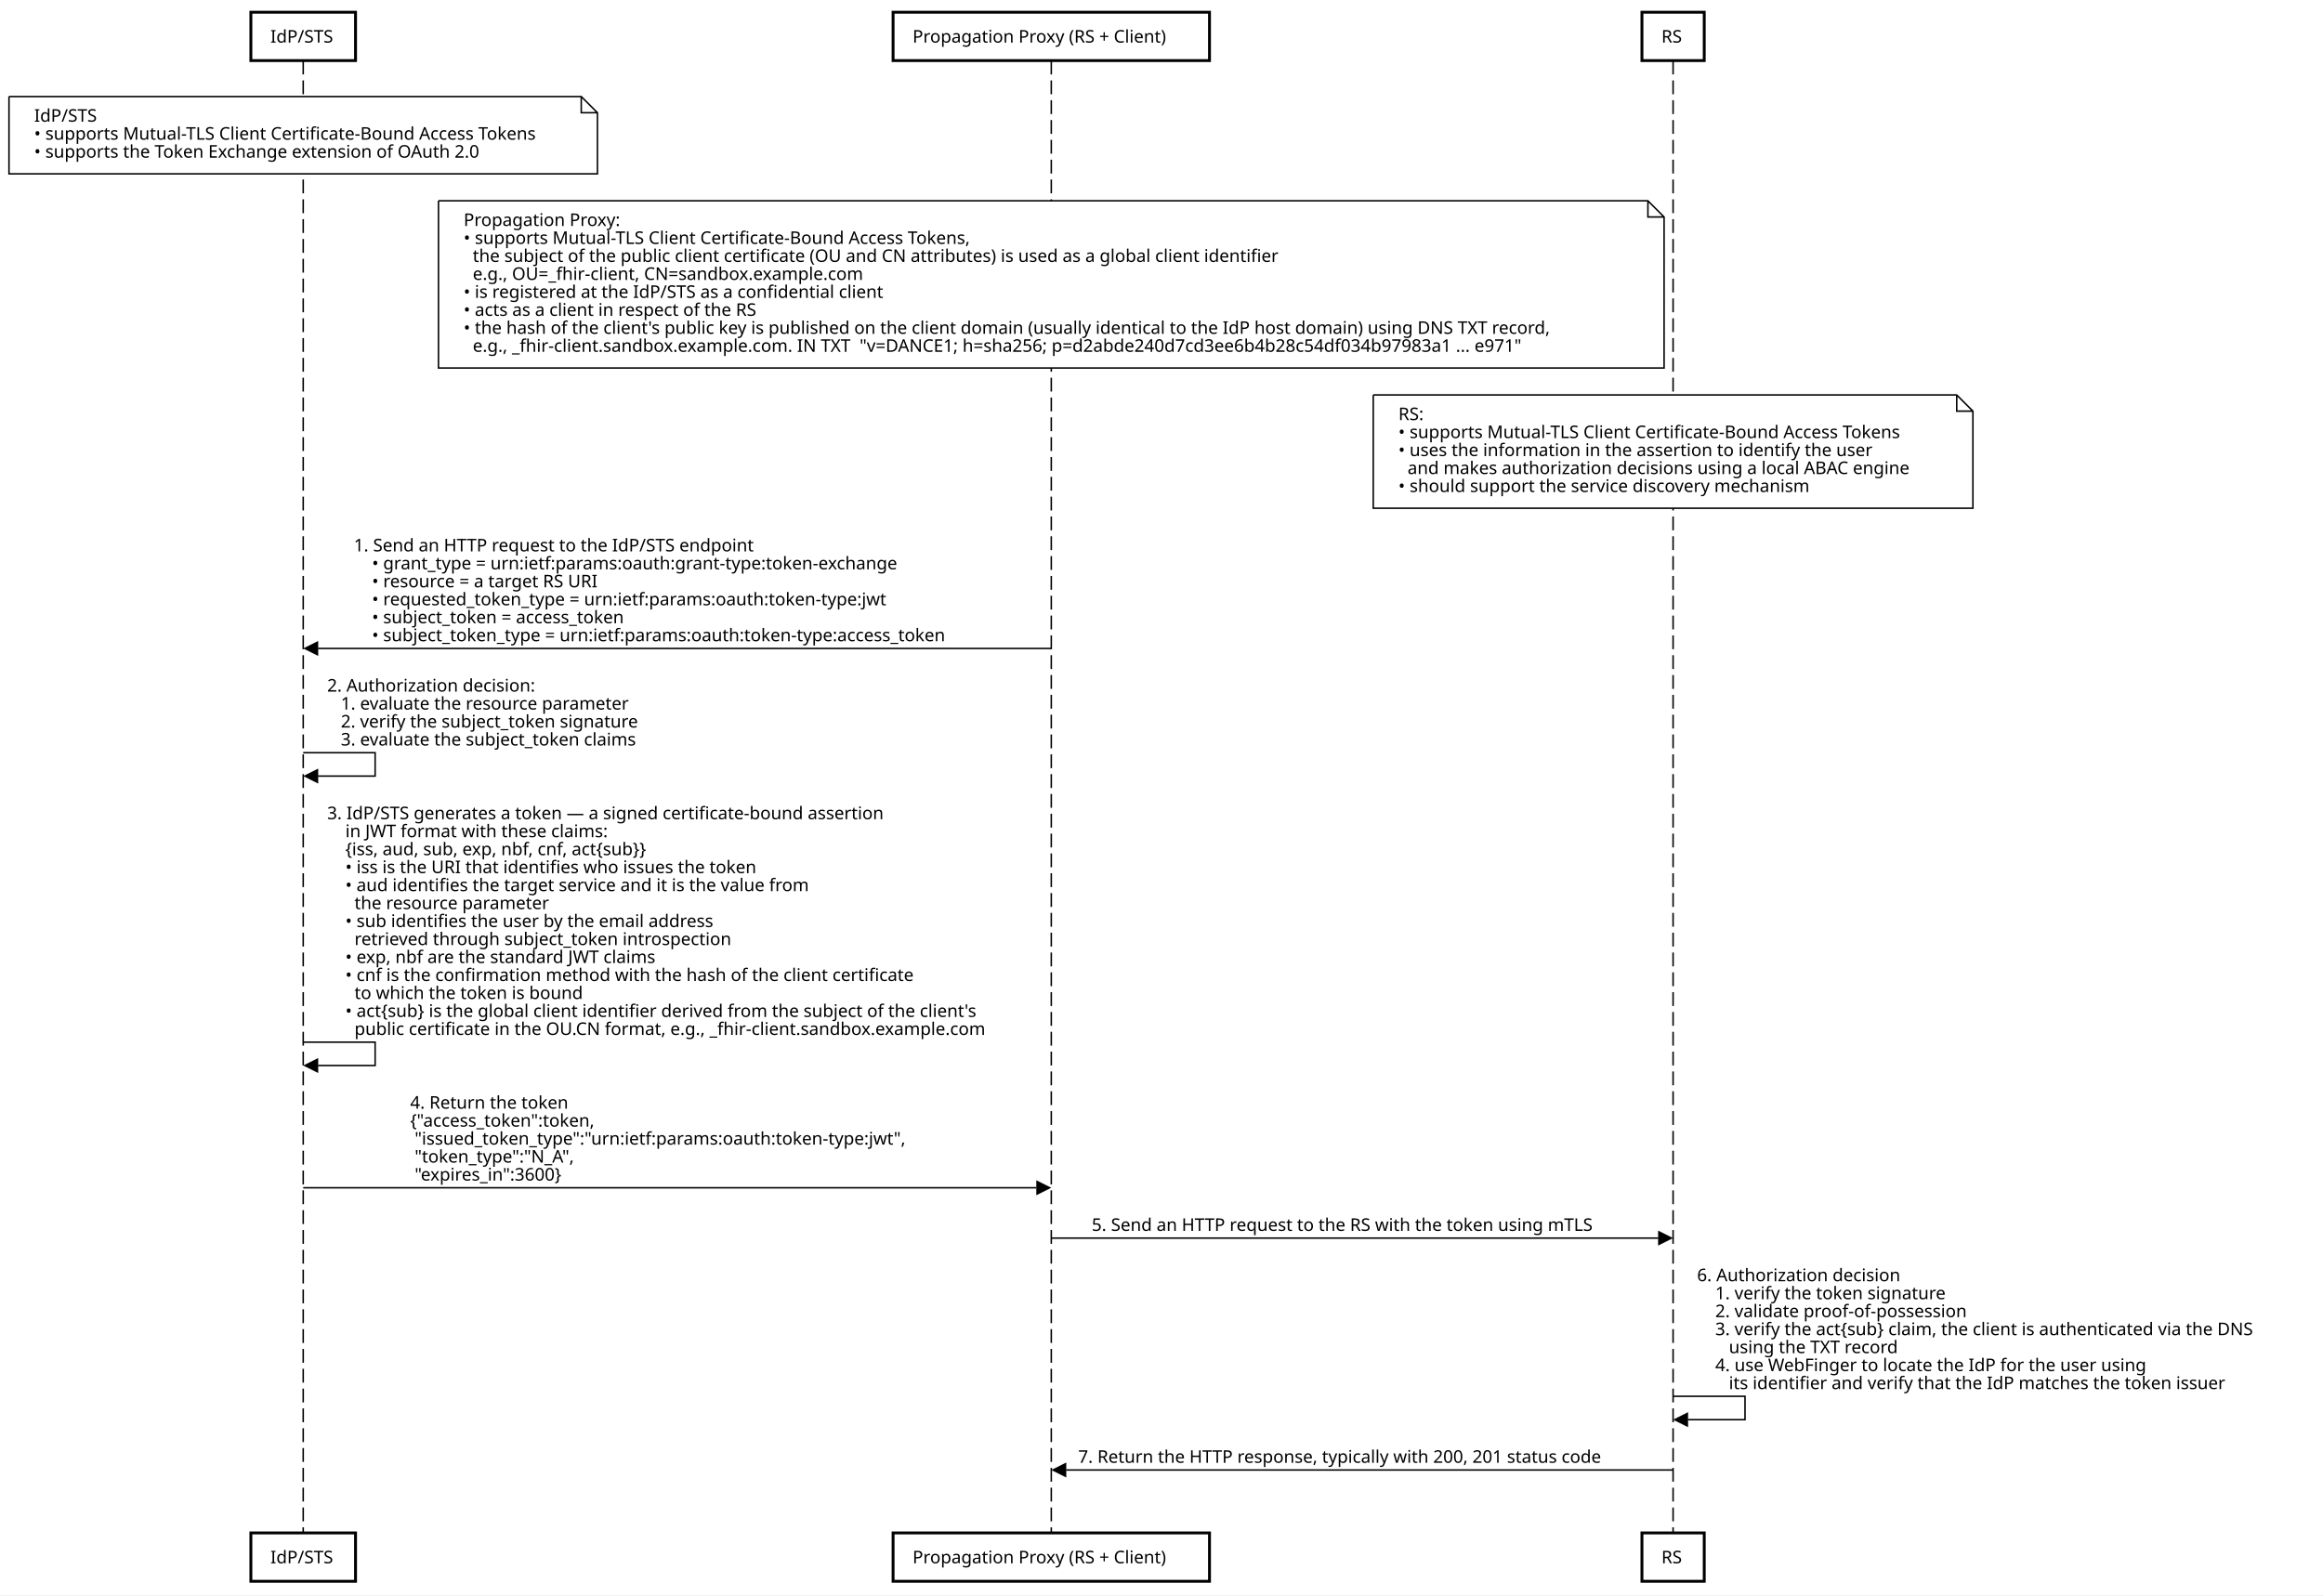
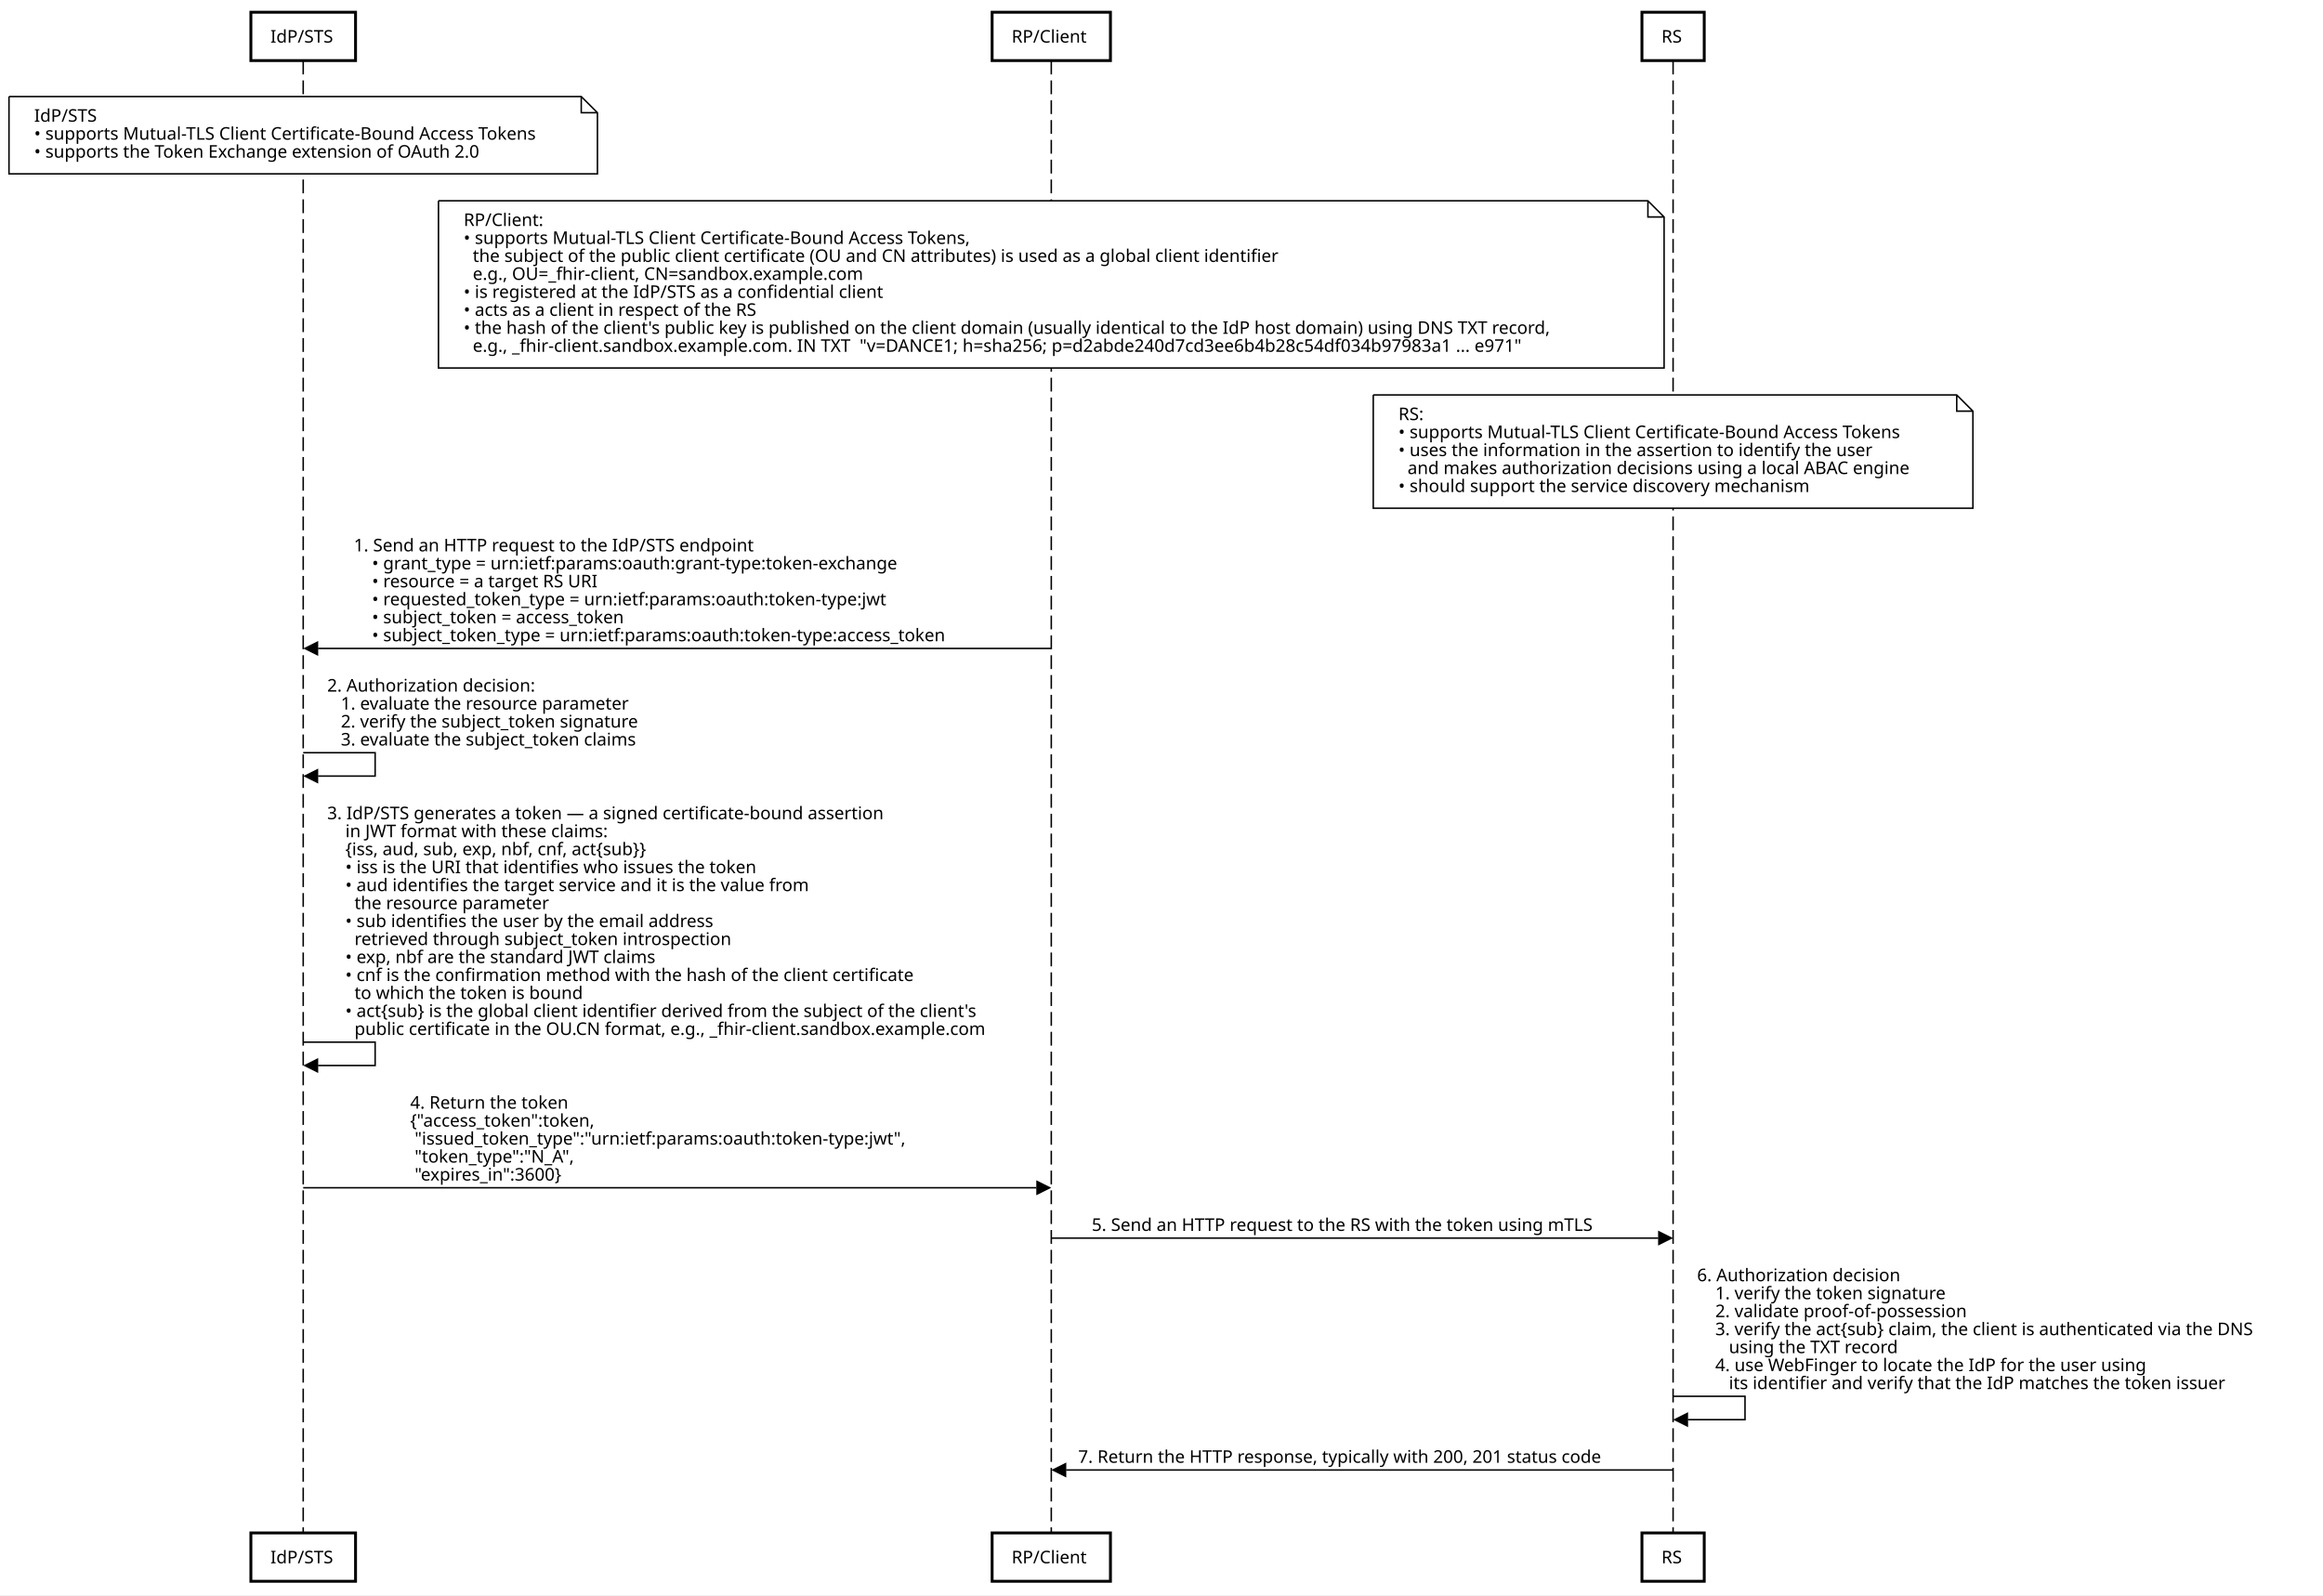
<svg xmlns="http://www.w3.org/2000/svg" version="1.1" width="1948" height="1338">
  <defs />
  <g>
    <g />
    <g />
    <g />
    <g />
    <g />
    <g />
    <g />
    <g />
    <g />
    <g />
    <g />
    <g />
    <g />
    <g />
    <g />
    <g />
    <g />
    <g />
    <g />
    <g />
    <g />
    <g />
    <g />
    <g />
    <g />
    <g />
    <g />
    <g />
    <g />
    <g />
    <g />
    <g />
    <g />
    <g />
    <g />
    <g />
    <g />
    <g />
    <g />
    <g />
    <g />
    <g />
    <g />
    <g />
    <g />
    <g />
    <g />
    <g />
    <g />
    <g />
    <g />
    <g />
    <g />
    <g />
    <g />
    <g />
    <g>
      <rect fill="white" stroke="none" x="0" y="0" width="1948" height="1338" />
    </g>
    <g />
    <g>
      <path fill="none" stroke="black" paint-order="fill stroke markers" d=" M 254.266 50.815 L 254.266 1285.756" stroke-miterlimit="10" stroke-width="1.257" stroke-dasharray="11.599,5.026" />
      <path fill="none" stroke="black" paint-order="fill stroke markers" d=" M 881.577 50.815 L 881.577 1285.756" stroke-miterlimit="10" stroke-width="1.257" stroke-dasharray="11.599,5.026" />
      <path fill="none" stroke="black" paint-order="fill stroke markers" d=" M 1403.001 50.815 L 1403.001 1285.756" stroke-miterlimit="10" stroke-width="1.257" stroke-dasharray="11.599,5.026" />
    </g>
    <g>
      <path fill="none" stroke="none" />
      <g>
        <path fill="white" stroke="black" paint-order="fill stroke markers" d=" M 210.381 10.253 L 298.151 10.253 L 298.151 50.815 L 210.381 50.815 L 210.381 10.253 Z" stroke-miterlimit="10" stroke-width="2.413" stroke-dasharray="" />
      </g>
      <g>
        <text fill="black" stroke="none" font-family="sans-serif" font-size="11pt" font-style="normal" font-weight="normal" text-decoration="normal" x="226.741" y="35.736" text-anchor="start" dominant-baseline="alphabetic" xml:space="preserve">IdP/STS</text>
      </g>
      <path fill="none" stroke="none" />
      <g>
-         <path fill="white" stroke="black" paint-order="fill stroke markers" d=" M 748.908 10.253 L 1014.246 10.253 L 1014.246 50.815 L 748.908 50.815 L 748.908 10.253 Z" stroke-miterlimit="10" stroke-width="2.413" stroke-dasharray="" />
-       </g>
-       <g>
-         <text fill="black" stroke="none" font-family="sans-serif" font-size="11pt" font-style="normal" font-weight="normal" text-decoration="normal" x="765.269" y="35.736" text-anchor="start" dominant-baseline="alphabetic" xml:space="preserve">Propagation Proxy (RS + Client)</text>
+         <path fill="white" stroke="black" paint-order="fill stroke markers" d=" M 831.967 10.253 L 931.187 10.253 L 931.187 50.815 L 831.967 50.815 L 831.967 10.253 Z" stroke-miterlimit="10" stroke-width="2.413" stroke-dasharray="" />
+       </g>
+       <g>
+         <text fill="black" stroke="none" font-family="sans-serif" font-size="11pt" font-style="normal" font-weight="normal" text-decoration="normal" x="848.327" y="35.736" text-anchor="start" dominant-baseline="alphabetic" xml:space="preserve">RP/Client</text>
      </g>
      <path fill="none" stroke="none" />
      <g>
        <path fill="white" stroke="black" paint-order="fill stroke markers" d=" M 1376.883 10.253 L 1429.12 10.253 L 1429.12 50.815 L 1376.883 50.815 L 1376.883 10.253 Z" stroke-miterlimit="10" stroke-width="2.413" stroke-dasharray="" />
      </g>
      <g>
        <text fill="black" stroke="none" font-family="sans-serif" font-size="11pt" font-style="normal" font-weight="normal" text-decoration="normal" x="1393.243" y="35.736" text-anchor="start" dominant-baseline="alphabetic" xml:space="preserve">RS</text>
      </g>
      <path fill="none" stroke="none" />
      <g>
        <path fill="white" stroke="black" paint-order="fill stroke markers" d=" M 210.381 1285.756 L 298.151 1285.756 L 298.151 1326.318 L 210.381 1326.318 L 210.381 1285.756 Z" stroke-miterlimit="10" stroke-width="2.413" stroke-dasharray="" />
      </g>
      <g>
        <text fill="black" stroke="none" font-family="sans-serif" font-size="11pt" font-style="normal" font-weight="normal" text-decoration="normal" x="226.741" y="1311.239" text-anchor="start" dominant-baseline="alphabetic" xml:space="preserve">IdP/STS</text>
      </g>
      <path fill="none" stroke="none" />
      <g>
-         <path fill="white" stroke="black" paint-order="fill stroke markers" d=" M 748.908 1285.756 L 1014.246 1285.756 L 1014.246 1326.318 L 748.908 1326.318 L 748.908 1285.756 Z" stroke-miterlimit="10" stroke-width="2.413" stroke-dasharray="" />
-       </g>
-       <g>
-         <text fill="black" stroke="none" font-family="sans-serif" font-size="11pt" font-style="normal" font-weight="normal" text-decoration="normal" x="765.269" y="1311.239" text-anchor="start" dominant-baseline="alphabetic" xml:space="preserve">Propagation Proxy (RS + Client)</text>
+         <path fill="white" stroke="black" paint-order="fill stroke markers" d=" M 831.967 1285.756 L 931.187 1285.756 L 931.187 1326.318 L 831.967 1326.318 L 831.967 1285.756 Z" stroke-miterlimit="10" stroke-width="2.413" stroke-dasharray="" />
+       </g>
+       <g>
+         <text fill="black" stroke="none" font-family="sans-serif" font-size="11pt" font-style="normal" font-weight="normal" text-decoration="normal" x="848.327" y="1311.239" text-anchor="start" dominant-baseline="alphabetic" xml:space="preserve">RP/Client</text>
      </g>
      <path fill="none" stroke="none" />
      <g>
        <path fill="white" stroke="black" paint-order="fill stroke markers" d=" M 1376.883 1285.756 L 1429.12 1285.756 L 1429.12 1326.318 L 1376.883 1326.318 L 1376.883 1285.756 Z" stroke-miterlimit="10" stroke-width="2.413" stroke-dasharray="" />
      </g>
      <g>
        <text fill="black" stroke="none" font-family="sans-serif" font-size="11pt" font-style="normal" font-weight="normal" text-decoration="normal" x="1393.243" y="1311.239" text-anchor="start" dominant-baseline="alphabetic" xml:space="preserve">RS</text>
      </g>
    </g>
    <g>
      <path fill="white" stroke="black" paint-order="fill stroke markers" d=" M 7.539 80.972 L 487.422 80.972 L 500.993 94.543 L 500.993 145.811 L 7.539 145.811 L 7.539 80.972 M 487.422 80.972 L 487.422 94.543 L 500.993 94.543" stroke-miterlimit="10" stroke-width="1.257" stroke-dasharray="" />
      <g>
        <text fill="black" stroke="none" font-family="sans-serif" font-size="11pt" font-style="normal" font-weight="normal" text-decoration="normal" x="28.649" y="102.082" text-anchor="start" dominant-baseline="alphabetic" xml:space="preserve">IdP/STS</text>
        <text fill="black" stroke="none" font-family="sans-serif" font-size="11pt" font-style="normal" font-weight="normal" text-decoration="normal" x="28.649" y="117.161" text-anchor="start" dominant-baseline="alphabetic" xml:space="preserve">• supports Mutual-TLS Client Certificate-Bound Access Tokens</text>
        <text fill="black" stroke="none" font-family="sans-serif" font-size="11pt" font-style="normal" font-weight="normal" text-decoration="normal" x="28.649" y="132.24" text-anchor="start" dominant-baseline="alphabetic" xml:space="preserve">• supports the Token Exchange extension of OAuth 2.0</text>
      </g>
      <path fill="white" stroke="black" paint-order="fill stroke markers" d=" M 367.692 168.429 L 1381.891 168.429 L 1395.462 181.999 L 1395.462 308.66 L 367.692 308.66 L 367.692 168.429 M 1381.891 168.429 L 1381.891 181.999 L 1395.462 181.999" stroke-miterlimit="10" stroke-width="1.257" stroke-dasharray="" />
      <g>
-         <text fill="black" stroke="none" font-family="sans-serif" font-size="11pt" font-style="normal" font-weight="normal" text-decoration="normal" x="388.802" y="189.539" text-anchor="start" dominant-baseline="alphabetic" xml:space="preserve">Propagation Proxy:</text>
+         <text fill="black" stroke="none" font-family="sans-serif" font-size="11pt" font-style="normal" font-weight="normal" text-decoration="normal" x="388.802" y="189.539" text-anchor="start" dominant-baseline="alphabetic" xml:space="preserve">RP/Client:</text>
        <text fill="black" stroke="none" font-family="sans-serif" font-size="11pt" font-style="normal" font-weight="normal" text-decoration="normal" x="388.802" y="204.617" text-anchor="start" dominant-baseline="alphabetic" xml:space="preserve">• supports Mutual-TLS Client Certificate-Bound Access Tokens,</text>
        <text fill="black" stroke="none" font-family="sans-serif" font-size="11pt" font-style="normal" font-weight="normal" text-decoration="normal" x="388.802" y="219.696" text-anchor="start" dominant-baseline="alphabetic" xml:space="preserve">  the subject of the public client certificate (OU and CN attributes) is used as a global client identifier</text>
        <text fill="black" stroke="none" font-family="sans-serif" font-size="11pt" font-style="normal" font-weight="normal" text-decoration="normal" x="388.802" y="234.775" text-anchor="start" dominant-baseline="alphabetic" xml:space="preserve">  e.g., OU=_fhir-client, CN=sandbox.example.com</text>
        <text fill="black" stroke="none" font-family="sans-serif" font-size="11pt" font-style="normal" font-weight="normal" text-decoration="normal" x="388.802" y="249.853" text-anchor="start" dominant-baseline="alphabetic" xml:space="preserve">• is registered at the IdP/STS as a confidential client</text>
        <text fill="black" stroke="none" font-family="sans-serif" font-size="11pt" font-style="normal" font-weight="normal" text-decoration="normal" x="388.802" y="264.932" text-anchor="start" dominant-baseline="alphabetic" xml:space="preserve">• acts as a client in respect of the RS</text>
        <text fill="black" stroke="none" font-family="sans-serif" font-size="11pt" font-style="normal" font-weight="normal" text-decoration="normal" x="388.802" y="280.011" text-anchor="start" dominant-baseline="alphabetic" xml:space="preserve">• the hash of the client's public key is published on the client domain (usually identical to the IdP host domain) using DNS TXT record,</text>
        <text fill="black" stroke="none" font-family="sans-serif" font-size="11pt" font-style="normal" font-weight="normal" text-decoration="normal" x="388.802" y="295.089" text-anchor="start" dominant-baseline="alphabetic" xml:space="preserve">  e.g., _fhir-client.sandbox.example.com. IN TXT  "v=DANCE1; h=sha256; p=d2abde240d7cd3ee6b4b28c54df034b97983a1 ... e971"</text>
      </g>
      <path fill="white" stroke="black" paint-order="fill stroke markers" d=" M 1151.575 331.278 L 1640.857 331.278 L 1654.428 344.849 L 1654.428 426.273 L 1151.575 426.273 L 1151.575 331.278 M 1640.857 331.278 L 1640.857 344.849 L 1654.428 344.849" stroke-miterlimit="10" stroke-width="1.257" stroke-dasharray="" />
      <g>
        <text fill="black" stroke="none" font-family="sans-serif" font-size="11pt" font-style="normal" font-weight="normal" text-decoration="normal" x="1172.685" y="352.388" text-anchor="start" dominant-baseline="alphabetic" xml:space="preserve">RS:</text>
        <text fill="black" stroke="none" font-family="sans-serif" font-size="11pt" font-style="normal" font-weight="normal" text-decoration="normal" x="1172.685" y="367.467" text-anchor="start" dominant-baseline="alphabetic" xml:space="preserve">• supports Mutual-TLS Client Certificate-Bound Access Tokens</text>
        <text fill="black" stroke="none" font-family="sans-serif" font-size="11pt" font-style="normal" font-weight="normal" text-decoration="normal" x="1172.685" y="382.545" text-anchor="start" dominant-baseline="alphabetic" xml:space="preserve">• uses the information in the assertion to identify the user</text>
        <text fill="black" stroke="none" font-family="sans-serif" font-size="11pt" font-style="normal" font-weight="normal" text-decoration="normal" x="1172.685" y="397.624" text-anchor="start" dominant-baseline="alphabetic" xml:space="preserve">  and makes authorization decisions using a local ABAC engine</text>
        <text fill="black" stroke="none" font-family="sans-serif" font-size="11pt" font-style="normal" font-weight="normal" text-decoration="normal" x="1172.685" y="412.703" text-anchor="start" dominant-baseline="alphabetic" xml:space="preserve">• should support the service discovery mechanism</text>
      </g>
      <g>
        <g>
          <rect fill="white" stroke="none" x="294.435" y="448.891" width="363.407" height="19.602" />
        </g>
        <g>
          <rect fill="white" stroke="none" x="294.435" y="463.97" width="502.84" height="19.602" />
        </g>
        <g>
          <rect fill="white" stroke="none" x="294.435" y="479.049" width="234.007" height="19.602" />
        </g>
        <g>
          <rect fill="white" stroke="none" x="294.435" y="494.127" width="491.94" height="19.602" />
        </g>
        <g>
          <rect fill="white" stroke="none" x="294.435" y="509.206" width="257.524" height="19.602" />
        </g>
        <g>
          <rect fill="white" stroke="none" x="294.435" y="524.285" width="546.974" height="19.602" />
        </g>
        <text fill="black" stroke="none" font-family="sans-serif" font-size="11pt" font-style="normal" font-weight="normal" text-decoration="normal" x="296.697" y="462.462" text-anchor="start" dominant-baseline="alphabetic" xml:space="preserve">1. Send an HTTP request to the IdP/STS endpoint</text>
        <text fill="black" stroke="none" font-family="sans-serif" font-size="11pt" font-style="normal" font-weight="normal" text-decoration="normal" x="296.697" y="477.541" text-anchor="start" dominant-baseline="alphabetic" xml:space="preserve">    • grant_type = urn:ietf:params:oauth:grant-type:token-exchange</text>
        <text fill="black" stroke="none" font-family="sans-serif" font-size="11pt" font-style="normal" font-weight="normal" text-decoration="normal" x="296.697" y="492.619" text-anchor="start" dominant-baseline="alphabetic" xml:space="preserve">    • resource = a target RS URI</text>
        <text fill="black" stroke="none" font-family="sans-serif" font-size="11pt" font-style="normal" font-weight="normal" text-decoration="normal" x="296.697" y="507.698" text-anchor="start" dominant-baseline="alphabetic" xml:space="preserve">    • requested_token_type = urn:ietf:params:oauth:token-type:jwt</text>
        <text fill="black" stroke="none" font-family="sans-serif" font-size="11pt" font-style="normal" font-weight="normal" text-decoration="normal" x="296.697" y="522.777" text-anchor="start" dominant-baseline="alphabetic" xml:space="preserve">    • subject_token = access_token</text>
        <text fill="black" stroke="none" font-family="sans-serif" font-size="11pt" font-style="normal" font-weight="normal" text-decoration="normal" x="296.697" y="537.855" text-anchor="start" dominant-baseline="alphabetic" xml:space="preserve">    • subject_token_type = urn:ietf:params:oauth:token-type:access_token</text>
      </g>
      <g>
        <path fill="none" stroke="black" paint-order="fill stroke markers" d=" M 881.577 543.887 L 266.681 543.887" stroke-miterlimit="10" stroke-width="1.257" stroke-dasharray="" />
        <g transform="translate(254.2661,543.8869) translate(-254.2661,-543.8869)">
          <path fill="black" stroke="none" paint-order="stroke fill markers" d=" M 266.832 537.604 L 254.266 543.887 L 266.832 550.17 Z" />
        </g>
      </g>
      <g>
        <g>
          <rect fill="white" stroke="none" x="272.109" y="566.505" width="191.607" height="19.602" />
        </g>
        <g>
          <rect fill="white" stroke="none" x="272.109" y="581.583" width="280.09" height="19.602" />
        </g>
        <g>
          <rect fill="white" stroke="none" x="272.109" y="596.662" width="287.39" height="19.602" />
        </g>
        <g>
          <rect fill="white" stroke="none" x="272.109" y="611.741" width="287.857" height="19.602" />
        </g>
        <text fill="black" stroke="none" font-family="sans-serif" font-size="11pt" font-style="normal" font-weight="normal" text-decoration="normal" x="274.371" y="580.076" text-anchor="start" dominant-baseline="alphabetic" xml:space="preserve">2. Authorization decision:</text>
        <text fill="black" stroke="none" font-family="sans-serif" font-size="11pt" font-style="normal" font-weight="normal" text-decoration="normal" x="274.371" y="595.154" text-anchor="start" dominant-baseline="alphabetic" xml:space="preserve">   1. evaluate the resource parameter</text>
        <text fill="black" stroke="none" font-family="sans-serif" font-size="11pt" font-style="normal" font-weight="normal" text-decoration="normal" x="274.371" y="610.233" text-anchor="start" dominant-baseline="alphabetic" xml:space="preserve">   2. verify the subject_token signature</text>
        <text fill="black" stroke="none" font-family="sans-serif" font-size="11pt" font-style="normal" font-weight="normal" text-decoration="normal" x="274.371" y="625.312" text-anchor="start" dominant-baseline="alphabetic" xml:space="preserve">   3. evaluate the subject_token claims</text>
      </g>
      <g>
        <path fill="none" stroke="black" paint-order="fill stroke markers" d=" M 254.266 631.343 L 314.581 631.343 L 314.581 650.945 L 266.681 650.945" stroke-miterlimit="10" stroke-width="1.257" stroke-dasharray="" />
        <g transform="translate(254.2661,650.9453) translate(-254.2661,-650.9453)">
          <path fill="black" stroke="none" paint-order="stroke fill markers" d=" M 266.832 644.663 L 254.266 650.945 L 266.832 657.228 Z" />
        </g>
      </g>
      <g>
        <g>
          <rect fill="white" stroke="none" x="272.109" y="673.563" width="505.09" height="19.602" />
        </g>
        <g>
          <rect fill="white" stroke="none" x="272.109" y="688.642" width="260.674" height="19.602" />
        </g>
        <g>
          <rect fill="white" stroke="none" x="272.109" y="703.721" width="311.924" height="19.602" />
        </g>
        <g>
          <rect fill="white" stroke="none" x="272.109" y="718.799" width="397.007" height="19.602" />
        </g>
        <g>
          <rect fill="white" stroke="none" x="272.109" y="733.878" width="447.024" height="19.602" />
        </g>
        <g>
          <rect fill="white" stroke="none" x="272.109" y="748.957" width="206.907" height="19.602" />
        </g>
        <g>
          <rect fill="white" stroke="none" x="272.109" y="764.035" width="359.257" height="19.602" />
        </g>
        <g>
          <rect fill="white" stroke="none" x="272.109" y="779.114" width="368.457" height="19.602" />
        </g>
        <g>
          <rect fill="white" stroke="none" x="272.109" y="794.192" width="307.574" height="19.602" />
        </g>
        <g>
          <rect fill="white" stroke="none" x="272.109" y="809.271" width="538.657" height="19.602" />
        </g>
        <g>
          <rect fill="white" stroke="none" x="272.109" y="824.35" width="236.407" height="19.602" />
        </g>
        <g>
          <rect fill="white" stroke="none" x="272.109" y="839.428" width="604.19" height="19.602" />
        </g>
        <g>
          <rect fill="white" stroke="none" x="272.109" y="854.507" width="601.907" height="19.602" />
        </g>
        <text fill="black" stroke="none" font-family="sans-serif" font-size="11pt" font-style="normal" font-weight="normal" text-decoration="normal" x="274.371" y="687.134" text-anchor="start" dominant-baseline="alphabetic" xml:space="preserve">3. IdP/STS generates a token — a signed certificate-bound assertion</text>
        <text fill="black" stroke="none" font-family="sans-serif" font-size="11pt" font-style="normal" font-weight="normal" text-decoration="normal" x="274.371" y="702.213" text-anchor="start" dominant-baseline="alphabetic" xml:space="preserve">    in JWT format with these claims:</text>
        <text fill="black" stroke="none" font-family="sans-serif" font-size="11pt" font-style="normal" font-weight="normal" text-decoration="normal" x="274.371" y="717.291" text-anchor="start" dominant-baseline="alphabetic" xml:space="preserve">    {iss, aud, sub, exp, nbf, cnf, act{sub}}</text>
        <text fill="black" stroke="none" font-family="sans-serif" font-size="11pt" font-style="normal" font-weight="normal" text-decoration="normal" x="274.371" y="732.37" text-anchor="start" dominant-baseline="alphabetic" xml:space="preserve">    • iss is the URI that identifies who issues the token</text>
        <text fill="black" stroke="none" font-family="sans-serif" font-size="11pt" font-style="normal" font-weight="normal" text-decoration="normal" x="274.371" y="747.449" text-anchor="start" dominant-baseline="alphabetic" xml:space="preserve">    • aud identifies the target service and it is the value from</text>
        <text fill="black" stroke="none" font-family="sans-serif" font-size="11pt" font-style="normal" font-weight="normal" text-decoration="normal" x="274.371" y="762.527" text-anchor="start" dominant-baseline="alphabetic" xml:space="preserve">      the resource parameter</text>
        <text fill="black" stroke="none" font-family="sans-serif" font-size="11pt" font-style="normal" font-weight="normal" text-decoration="normal" x="274.371" y="777.606" text-anchor="start" dominant-baseline="alphabetic" xml:space="preserve">    • sub identifies the user by the email address</text>
        <text fill="black" stroke="none" font-family="sans-serif" font-size="11pt" font-style="normal" font-weight="normal" text-decoration="normal" x="274.371" y="792.685" text-anchor="start" dominant-baseline="alphabetic" xml:space="preserve">      retrieved through subject_token introspection</text>
        <text fill="black" stroke="none" font-family="sans-serif" font-size="11pt" font-style="normal" font-weight="normal" text-decoration="normal" x="274.371" y="807.763" text-anchor="start" dominant-baseline="alphabetic" xml:space="preserve">    • exp, nbf are the standard JWT claims</text>
        <text fill="black" stroke="none" font-family="sans-serif" font-size="11pt" font-style="normal" font-weight="normal" text-decoration="normal" x="274.371" y="822.842" text-anchor="start" dominant-baseline="alphabetic" xml:space="preserve">    • cnf is the confirmation method with the hash of the client certificate</text>
        <text fill="black" stroke="none" font-family="sans-serif" font-size="11pt" font-style="normal" font-weight="normal" text-decoration="normal" x="274.371" y="837.921" text-anchor="start" dominant-baseline="alphabetic" xml:space="preserve">      to which the token is bound</text>
        <text fill="black" stroke="none" font-family="sans-serif" font-size="11pt" font-style="normal" font-weight="normal" text-decoration="normal" x="274.371" y="852.999" text-anchor="start" dominant-baseline="alphabetic" xml:space="preserve">    • act{sub} is the global client identifier derived from the subject of the client's</text>
        <text fill="black" stroke="none" font-family="sans-serif" font-size="11pt" font-style="normal" font-weight="normal" text-decoration="normal" x="274.371" y="868.078" text-anchor="start" dominant-baseline="alphabetic" xml:space="preserve">      public certificate in the OU.CN format, e.g., _fhir-client.sandbox.example.com</text>
      </g>
      <g>
        <path fill="none" stroke="black" paint-order="fill stroke markers" d=" M 254.266 874.109 L 314.581 874.109 L 314.581 893.712 L 266.681 893.712" stroke-miterlimit="10" stroke-width="1.257" stroke-dasharray="" />
        <g transform="translate(254.2661,893.7115) translate(-254.2661,-893.7115)">
          <path fill="black" stroke="none" paint-order="stroke fill markers" d=" M 266.832 887.429 L 254.266 893.712 L 266.832 899.994 Z" />
        </g>
      </g>
      <g>
        <g>
          <rect fill="white" stroke="none" x="341.676" y="916.33" width="146.324" height="19.602" />
        </g>
        <g>
          <rect fill="white" stroke="none" x="341.676" y="931.408" width="175.824" height="19.602" />
        </g>
        <g>
          <rect fill="white" stroke="none" x="341.676" y="946.487" width="452.49" height="19.602" />
        </g>
        <g>
          <rect fill="white" stroke="none" x="341.676" y="961.565" width="155.307" height="19.602" />
        </g>
        <g>
          <rect fill="white" stroke="none" x="341.676" y="976.644" width="148.274" height="19.602" />
        </g>
        <text fill="black" stroke="none" font-family="sans-serif" font-size="11pt" font-style="normal" font-weight="normal" text-decoration="normal" x="343.938" y="929.9" text-anchor="start" dominant-baseline="alphabetic" xml:space="preserve">4. Return the token</text>
        <text fill="black" stroke="none" font-family="sans-serif" font-size="11pt" font-style="normal" font-weight="normal" text-decoration="normal" x="343.938" y="944.979" text-anchor="start" dominant-baseline="alphabetic" xml:space="preserve">{"access_token":token,</text>
        <text fill="black" stroke="none" font-family="sans-serif" font-size="11pt" font-style="normal" font-weight="normal" text-decoration="normal" x="343.938" y="960.058" text-anchor="start" dominant-baseline="alphabetic" xml:space="preserve"> "issued_token_type":"urn:ietf:params:oauth:token-type:jwt",</text>
        <text fill="black" stroke="none" font-family="sans-serif" font-size="11pt" font-style="normal" font-weight="normal" text-decoration="normal" x="343.938" y="975.136" text-anchor="start" dominant-baseline="alphabetic" xml:space="preserve"> "token_type":"N_A",</text>
        <text fill="black" stroke="none" font-family="sans-serif" font-size="11pt" font-style="normal" font-weight="normal" text-decoration="normal" x="343.938" y="990.215" text-anchor="start" dominant-baseline="alphabetic" xml:space="preserve"> "expires_in":3600}</text>
      </g>
      <g>
        <path fill="none" stroke="black" paint-order="fill stroke markers" d=" M 254.266 996.246 L 869.162 996.246" stroke-miterlimit="10" stroke-width="1.257" stroke-dasharray="" />
        <g transform="translate(881.577,996.2464) translate(-881.577,-996.2464)">
          <path fill="black" stroke="none" paint-order="stroke fill markers" d=" M 869.011 989.964 L 881.577 996.246 L 869.011 1002.529 Z" />
        </g>
      </g>
      <g>
        <g>
          <rect fill="white" stroke="none" x="913.236" y="1018.864" width="458.107" height="19.602" />
        </g>
        <text fill="black" stroke="none" font-family="sans-serif" font-size="11pt" font-style="normal" font-weight="normal" text-decoration="normal" x="915.498" y="1032.435" text-anchor="start" dominant-baseline="alphabetic" xml:space="preserve">5. Send an HTTP request to the RS with the token using mTLS</text>
      </g>
      <g>
        <path fill="none" stroke="black" paint-order="fill stroke markers" d=" M 881.577 1038.467 L 1390.587 1038.467" stroke-miterlimit="10" stroke-width="1.257" stroke-dasharray="" />
        <g transform="translate(1403.001,1038.467) translate(-1403.001,-1038.467)">
          <path fill="black" stroke="none" paint-order="stroke fill markers" d=" M 1390.436 1032.184 L 1403.001 1038.467 L 1390.436 1044.749 Z" />
        </g>
      </g>
      <g>
        <g>
          <rect fill="white" stroke="none" x="1420.844" y="1061.085" width="186.657" height="19.602" />
        </g>
        <g>
          <rect fill="white" stroke="none" x="1420.844" y="1076.163" width="231.524" height="19.602" />
        </g>
        <g>
          <rect fill="white" stroke="none" x="1420.844" y="1091.242" width="247.324" height="19.602" />
        </g>
        <g>
          <rect fill="white" stroke="none" x="1420.844" y="1106.32" width="522.157" height="19.602" />
        </g>
        <g>
          <rect fill="white" stroke="none" x="1420.844" y="1121.399" width="189.54" height="19.602" />
        </g>
        <g>
          <rect fill="white" stroke="none" x="1420.844" y="1136.478" width="409.124" height="19.602" />
        </g>
        <g>
          <rect fill="white" stroke="none" x="1420.844" y="1151.556" width="484.54" height="19.602" />
        </g>
        <text fill="black" stroke="none" font-family="sans-serif" font-size="11pt" font-style="normal" font-weight="normal" text-decoration="normal" x="1423.106" y="1074.655" text-anchor="start" dominant-baseline="alphabetic" xml:space="preserve">6. Authorization decision</text>
        <text fill="black" stroke="none" font-family="sans-serif" font-size="11pt" font-style="normal" font-weight="normal" text-decoration="normal" x="1423.106" y="1089.734" text-anchor="start" dominant-baseline="alphabetic" xml:space="preserve">    1. verify the token signature</text>
        <text fill="black" stroke="none" font-family="sans-serif" font-size="11pt" font-style="normal" font-weight="normal" text-decoration="normal" x="1423.106" y="1104.813" text-anchor="start" dominant-baseline="alphabetic" xml:space="preserve">    2. validate proof-of-possession</text>
        <text fill="black" stroke="none" font-family="sans-serif" font-size="11pt" font-style="normal" font-weight="normal" text-decoration="normal" x="1423.106" y="1119.891" text-anchor="start" dominant-baseline="alphabetic" xml:space="preserve">    3. verify the act{sub} claim, the client is authenticated via the DNS</text>
        <text fill="black" stroke="none" font-family="sans-serif" font-size="11pt" font-style="normal" font-weight="normal" text-decoration="normal" x="1423.106" y="1134.97" text-anchor="start" dominant-baseline="alphabetic" xml:space="preserve">       using the TXT record</text>
        <text fill="black" stroke="none" font-family="sans-serif" font-size="11pt" font-style="normal" font-weight="normal" text-decoration="normal" x="1423.106" y="1150.049" text-anchor="start" dominant-baseline="alphabetic" xml:space="preserve">    4. use WebFinger to locate the IdP for the user using</text>
        <text fill="black" stroke="none" font-family="sans-serif" font-size="11pt" font-style="normal" font-weight="normal" text-decoration="normal" x="1423.106" y="1165.127" text-anchor="start" dominant-baseline="alphabetic" xml:space="preserve">       its identifier and verify that the IdP matches the token issuer</text>
      </g>
      <g>
        <path fill="none" stroke="black" paint-order="fill stroke markers" d=" M 1403.001 1171.159 L 1463.316 1171.159 L 1463.316 1190.761 L 1415.416 1190.761" stroke-miterlimit="10" stroke-width="1.257" stroke-dasharray="" />
        <g transform="translate(1403.001,1190.761) translate(-1403.001,-1190.761)">
          <path fill="black" stroke="none" paint-order="stroke fill markers" d=" M 1415.567 1184.478 L 1403.001 1190.761 L 1415.567 1197.044 Z" />
        </g>
      </g>
      <g>
        <g>
          <rect fill="white" stroke="none" x="901.852" y="1213.379" width="480.874" height="19.602" />
        </g>
        <text fill="black" stroke="none" font-family="sans-serif" font-size="11pt" font-style="normal" font-weight="normal" text-decoration="normal" x="904.114" y="1226.95" text-anchor="start" dominant-baseline="alphabetic" xml:space="preserve">7. Return the HTTP response, typically with 200, 201 status code</text>
      </g>
      <g>
        <path fill="none" stroke="black" paint-order="fill stroke markers" d=" M 1403.001 1232.981 L 893.992 1232.981" stroke-miterlimit="10" stroke-width="1.257" stroke-dasharray="" />
        <g transform="translate(881.577,1232.981) translate(-881.577,-1232.981)">
          <path fill="black" stroke="none" paint-order="stroke fill markers" d=" M 894.143 1226.698 L 881.577 1232.981 L 894.143 1239.264 Z" />
        </g>
      </g>
    </g>
  </g>
</svg>
